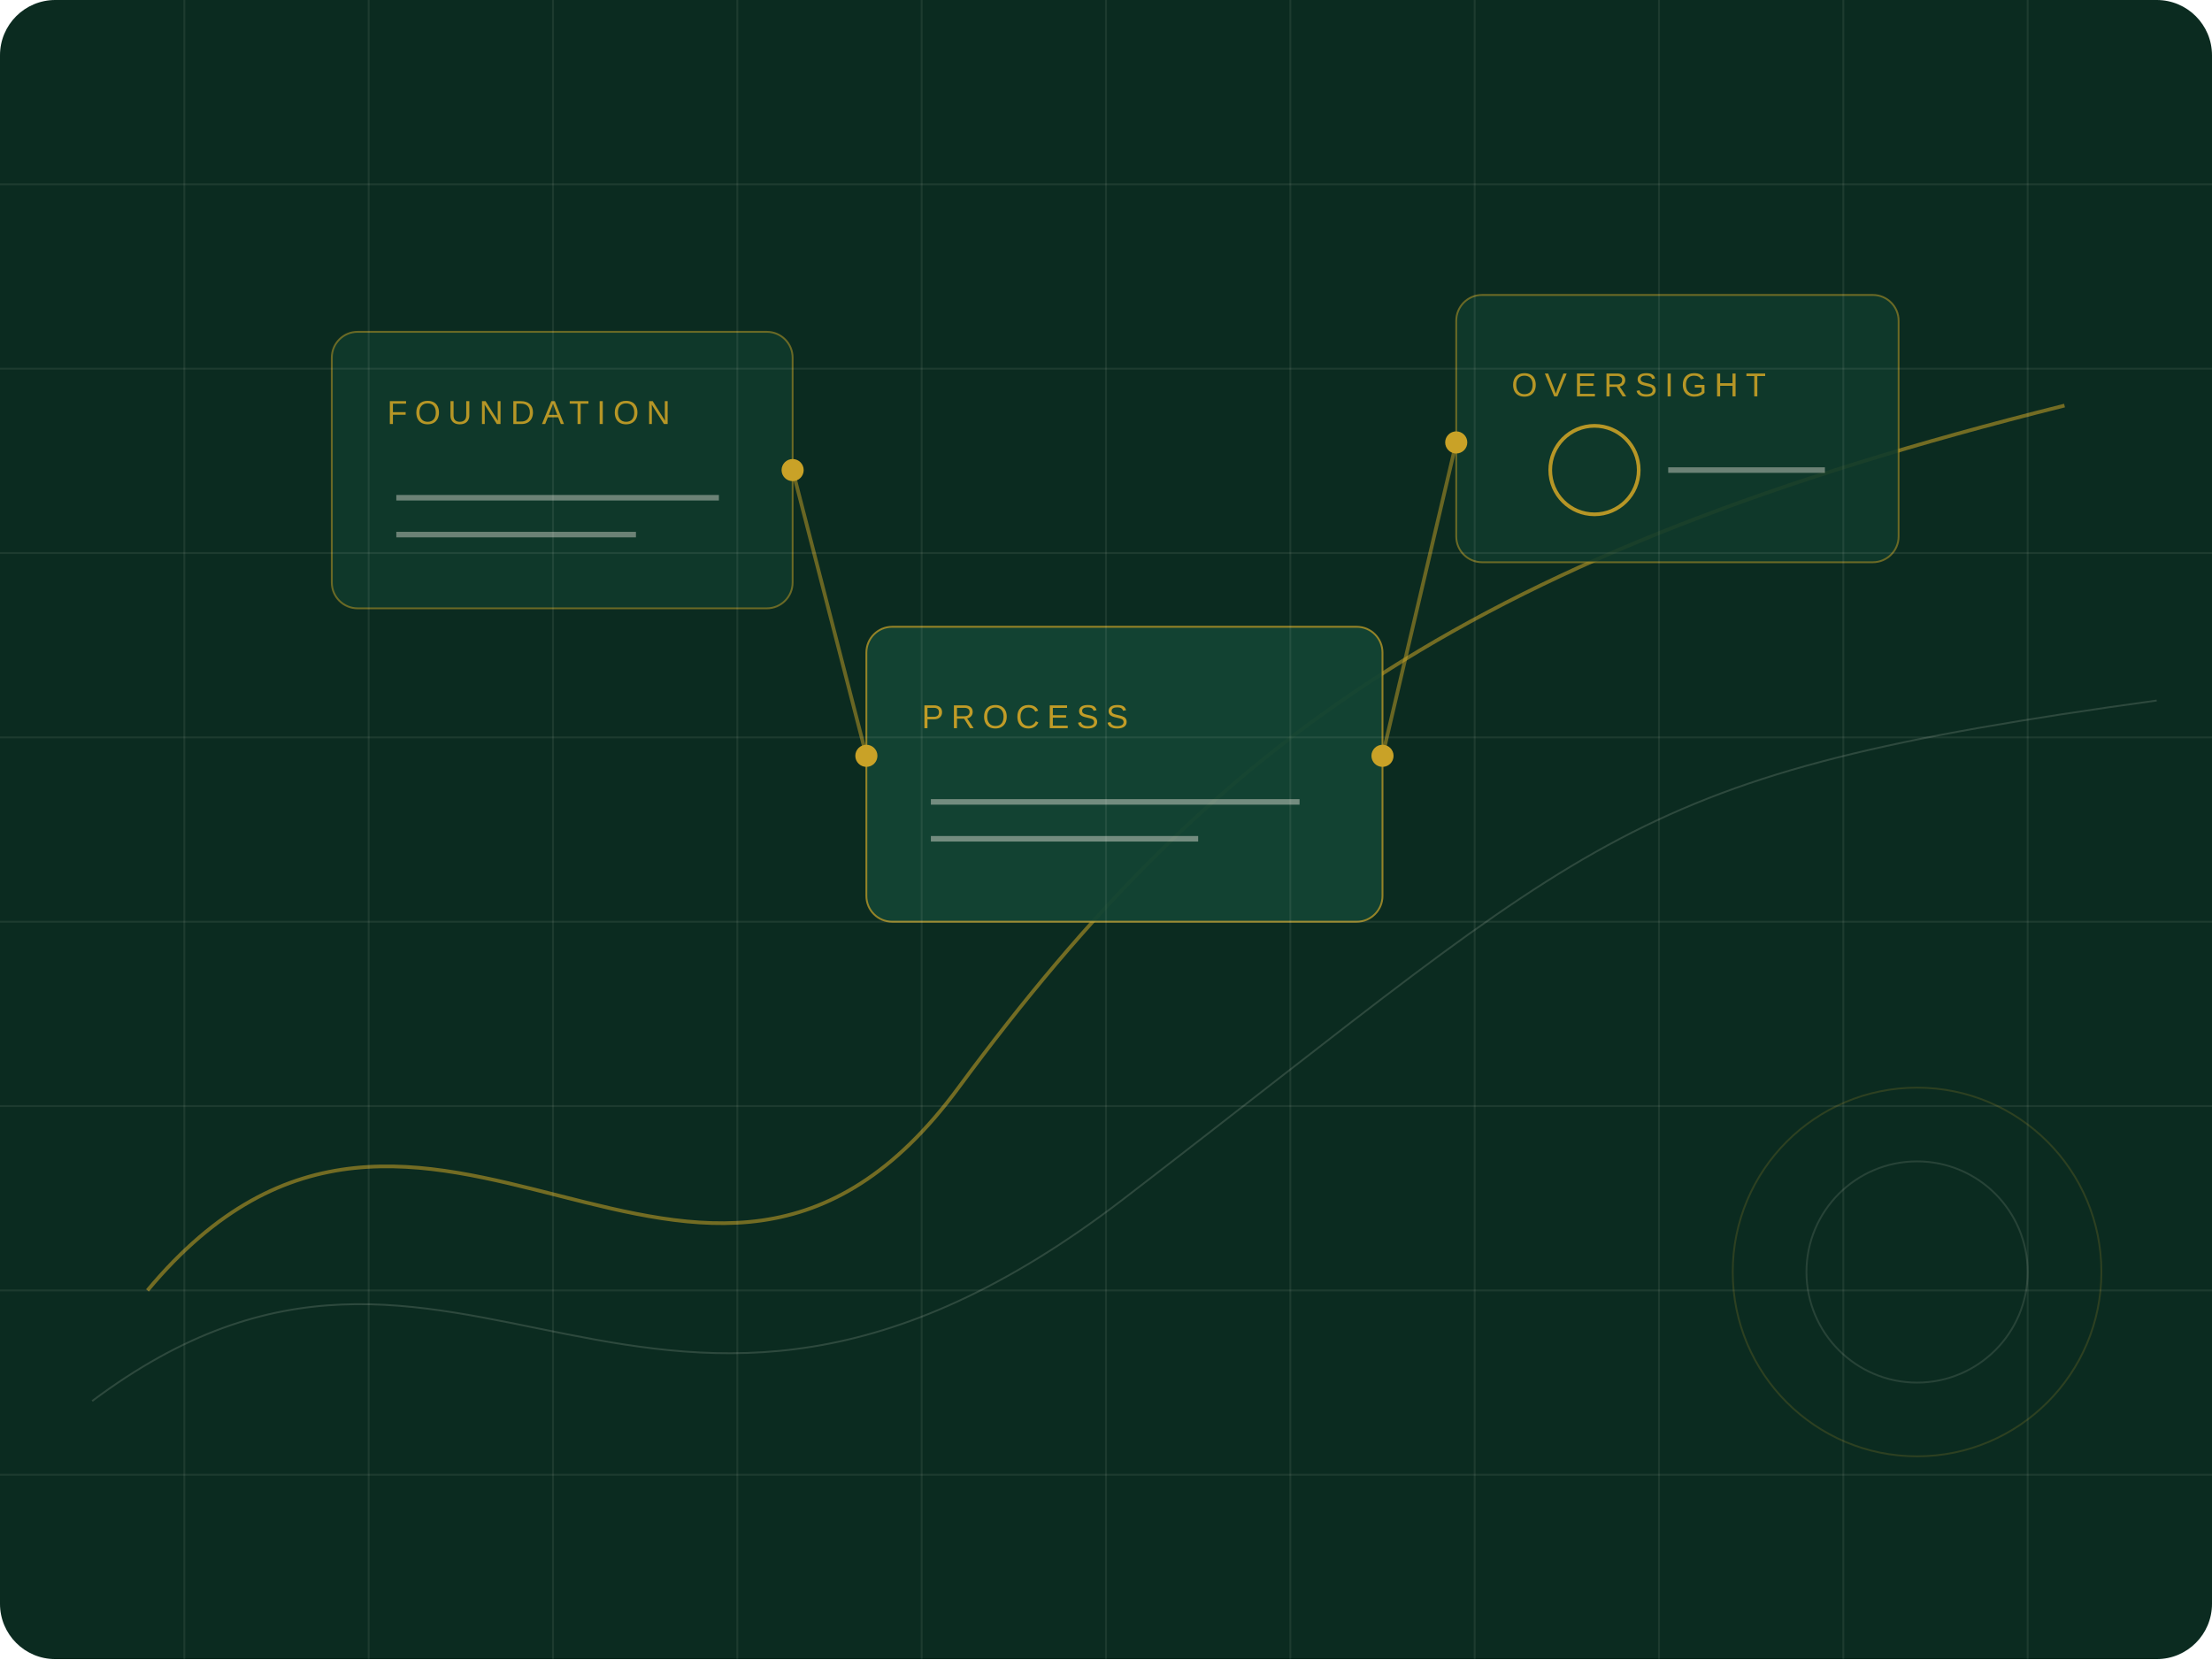
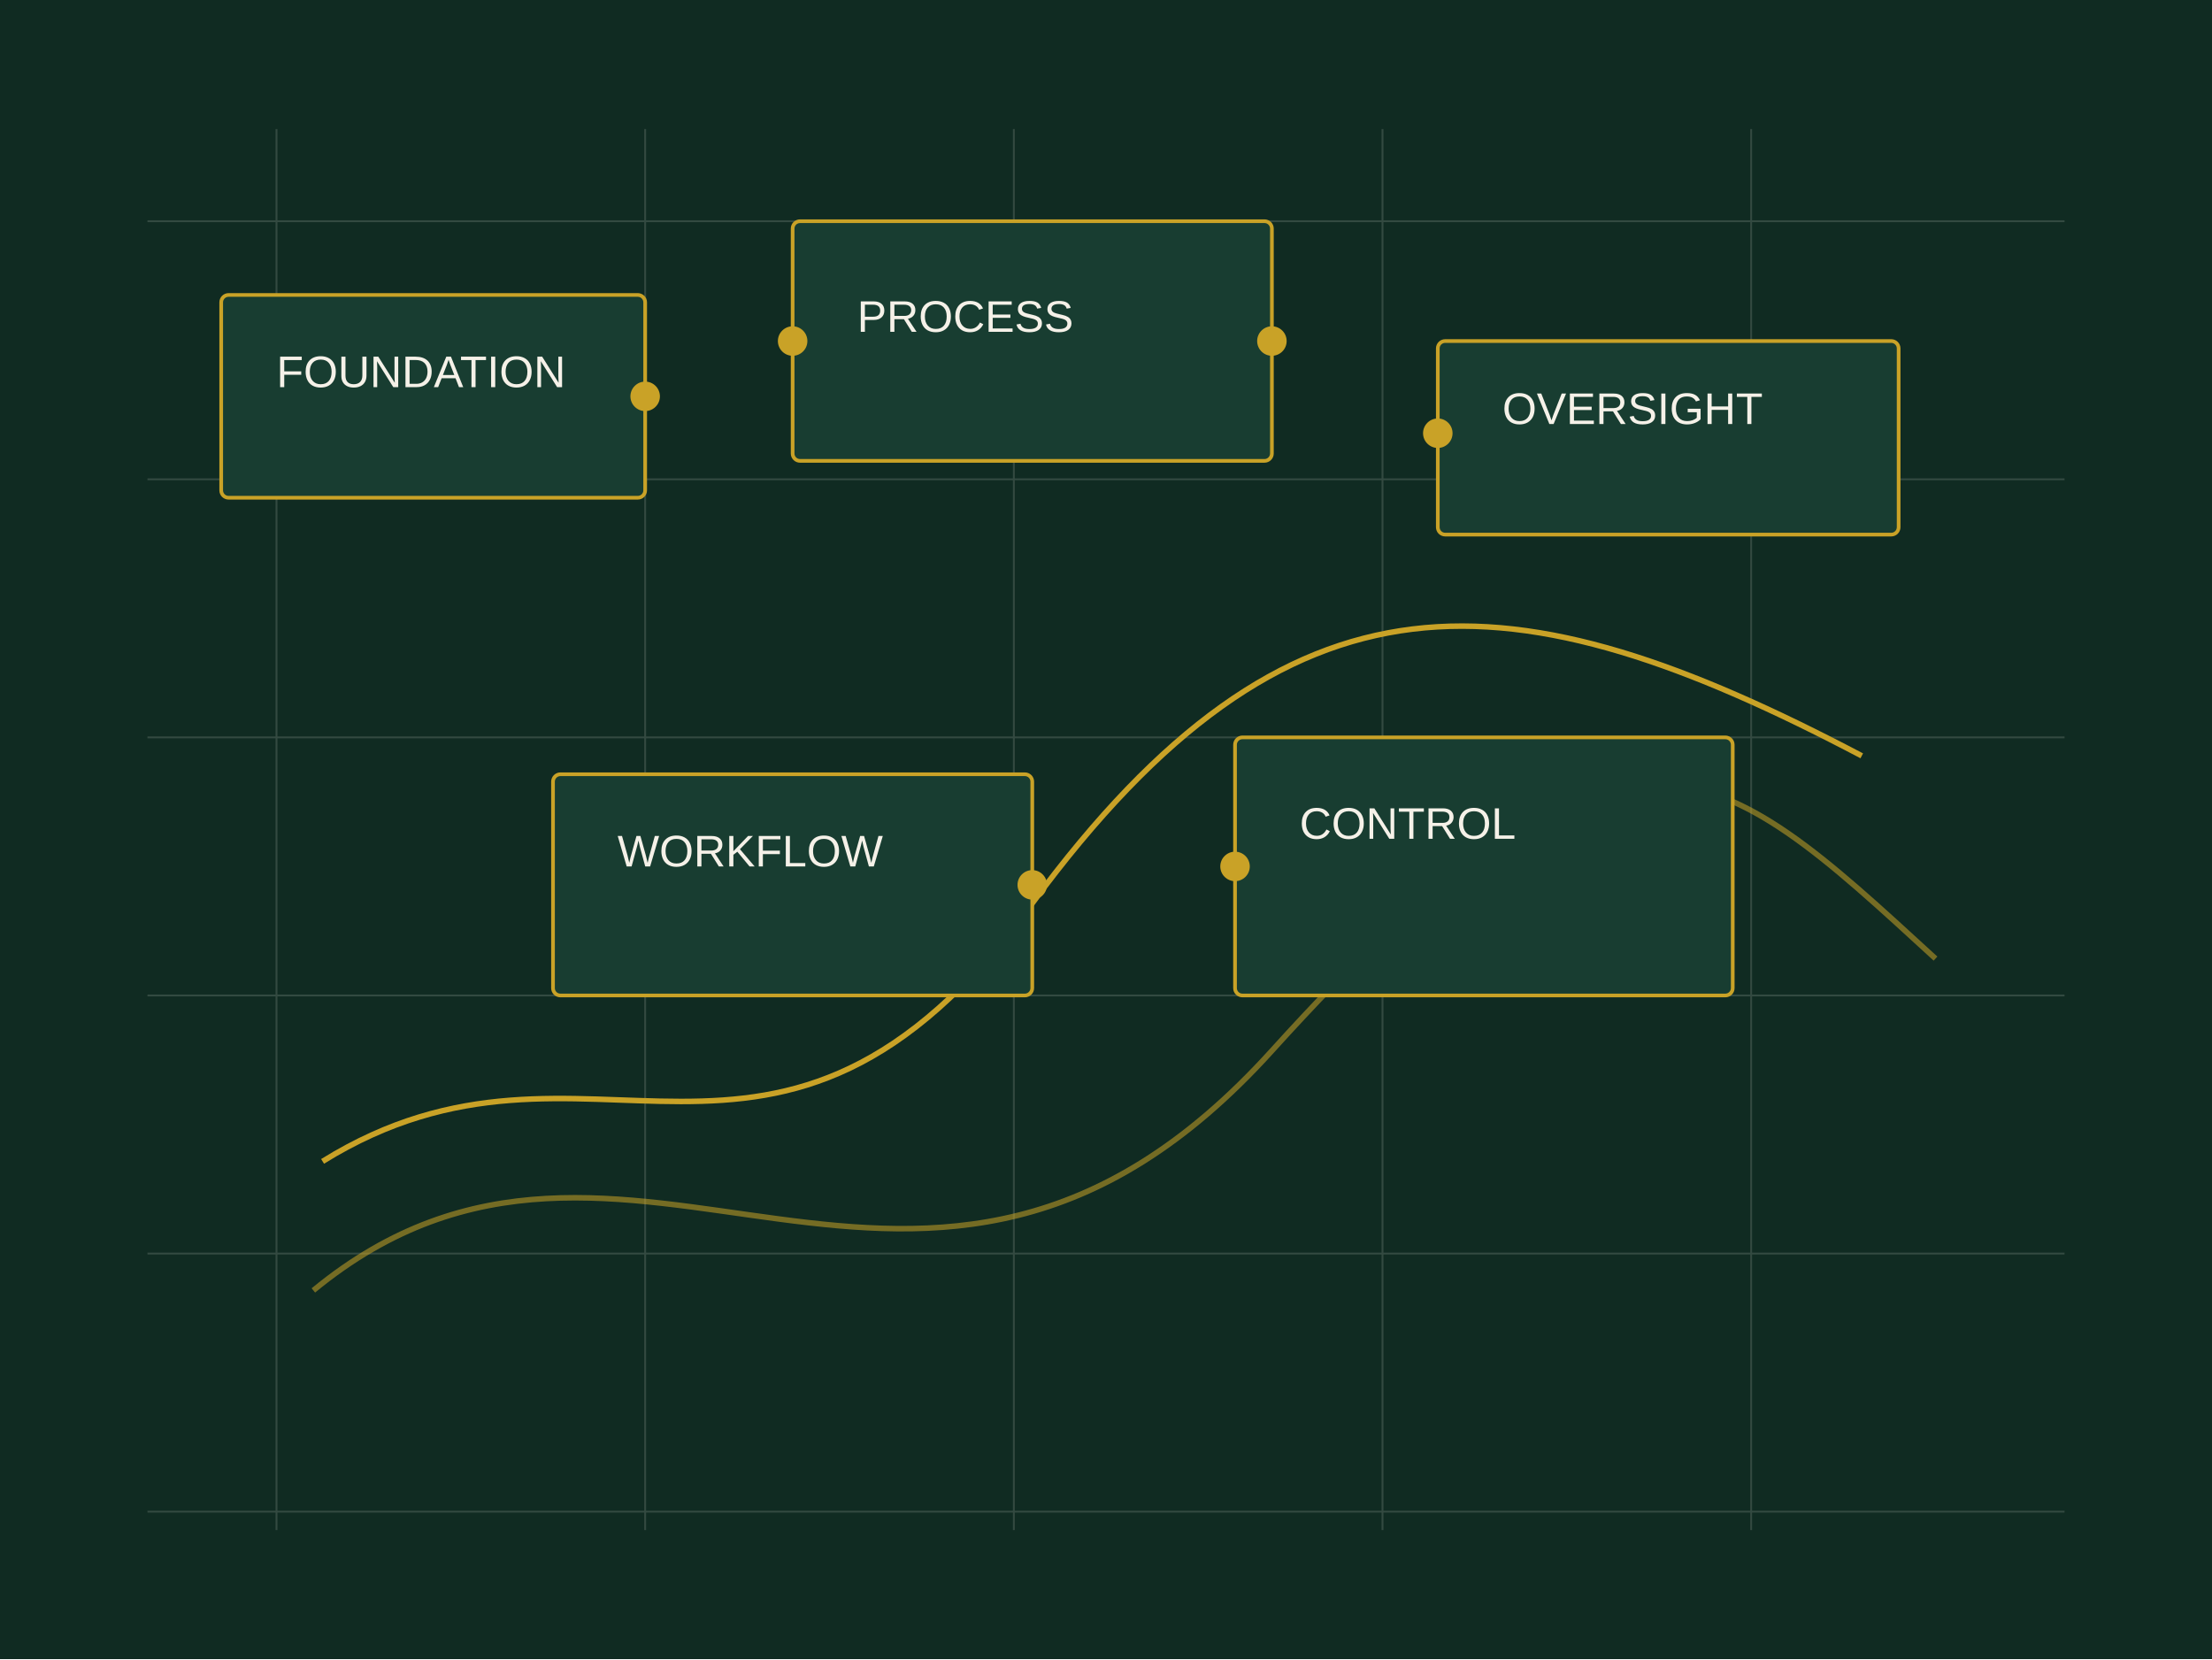
- <svg xmlns="http://www.w3.org/2000/svg" viewBox="0 0 1200 900" fill="none">
-   <rect width="1200" height="900" rx="30" fill="#0B2B20" />
-   <path d="M80 700C230 520 380 780 520 590S800 300 1120 220" stroke="#C9A227" stroke-opacity=".55" stroke-width="2" />
-   <path d="M50 760C250 610 350 850 610 650S880 420 1170 380" stroke="#F5F1E8" stroke-opacity=".15" stroke-width="1" />
-   <g opacity=".9">
-     <rect x="180" y="180" width="250" height="150" rx="14" fill="#103A2B" stroke="#C9A227" stroke-opacity=".55" />
-     <text x="210" y="230" fill="#C9A227" font-family="Arial" font-size="18" letter-spacing="4">FOUNDATION</text>
-     <path d="M215 270H390M215 290H345" stroke="#F5F1E8" stroke-opacity=".45" stroke-width="3" />
+ <svg xmlns="http://www.w3.org/2000/svg" viewBox="0 0 1200 900">
+   <rect width="1200" height="900" fill="#102B22" />
+   <g opacity=".16" stroke="#F5F1E8" fill="none">
+     <path d="M80 120H1120M80 260H1120M80 400H1120M80 540H1120M80 680H1120M80 820H1120" />
+     <path d="M150 70V830M350 70V830M550 70V830M750 70V830M950 70V830" />
  </g>
-   <g opacity=".95">
-     <rect x="470" y="340" width="280" height="160" rx="14" fill="#124332" stroke="#C9A227" stroke-opacity=".75" />
-     <text x="500" y="395" fill="#C9A227" font-family="Arial" font-size="18" letter-spacing="4">PROCESS</text>
-     <path d="M505 435H705M505 455H650" stroke="#F5F1E8" stroke-opacity=".45" stroke-width="3" />
+   <g fill="none" stroke="#C9A227" stroke-width="3">
+     <path d="M175 630 C320 540 420 680 560 490 S820 310 1010 410" />
+     <path d="M170 700 C340 560 500 780 690 570 S930 410 1050 520" opacity=".55" />
  </g>
-   <g opacity=".9">
-     <rect x="790" y="160" width="240" height="145" rx="14" fill="#103A2B" stroke="#C9A227" stroke-opacity=".55" />
-     <text x="820" y="215" fill="#C9A227" font-family="Arial" font-size="18" letter-spacing="4">OVERSIGHT</text>
-     <circle cx="865" cy="255" r="24" stroke="#C9A227" stroke-width="2" />
-     <path d="M905 255H990" stroke="#F5F1E8" stroke-opacity=".45" stroke-width="3" />
+   <g fill="#183D31" stroke="#C9A227" stroke-width="2">
+     <rect x="120" y="160" width="230" height="110" rx="4" />
+     <rect x="430" y="120" width="260" height="130" rx="4" />
+     <rect x="780" y="185" width="250" height="105" rx="4" />
+     <rect x="300" y="420" width="260" height="120" rx="4" />
+     <rect x="670" y="400" width="270" height="140" rx="4" />
  </g>
-   <g stroke="#C9A227" stroke-width="2" stroke-opacity=".5">
-     <path d="M430 255L470 410" />
-     <path d="M750 410L790 240" />
+   <g fill="#F5F1E8" font-family="Arial, sans-serif" font-size="24">
+     <text x="150" y="210">FOUNDATION</text>
+     <text x="465" y="180">PROCESS</text>
+     <text x="815" y="230">OVERSIGHT</text>
+     <text x="335" y="470">WORKFLOW</text>
+     <text x="705" y="455">CONTROL</text>
  </g>
  <g fill="#C9A227">
-     <circle cx="430" cy="255" r="6" />
-     <circle cx="470" cy="410" r="6" />
-     <circle cx="750" cy="410" r="6" />
-     <circle cx="790" cy="240" r="6" />
-   </g>
-   <circle cx="1040" cy="690" r="100" stroke="#C9A227" stroke-opacity=".18" />
-   <circle cx="1040" cy="690" r="60" stroke="#F5F1E8" stroke-opacity=".12" />
-   <g stroke="#F5F1E8" stroke-opacity=".08">
-     <path d="M0 100H1200M0 200H1200M0 300H1200M0 400H1200M0 500H1200M0 600H1200M0 700H1200M0 800H1200" />
-     <path d="M100 0V900M200 0V900M300 0V900M400 0V900M500 0V900M600 0V900M700 0V900M800 0V900M900 0V900M1000 0V900M1100 0V900" />
+     <circle cx="350" cy="215" r="8" />
+     <circle cx="430" cy="185" r="8" />
+     <circle cx="690" cy="185" r="8" />
+     <circle cx="780" cy="235" r="8" />
+     <circle cx="560" cy="480" r="8" />
+     <circle cx="670" cy="470" r="8" />
  </g>
</svg>
